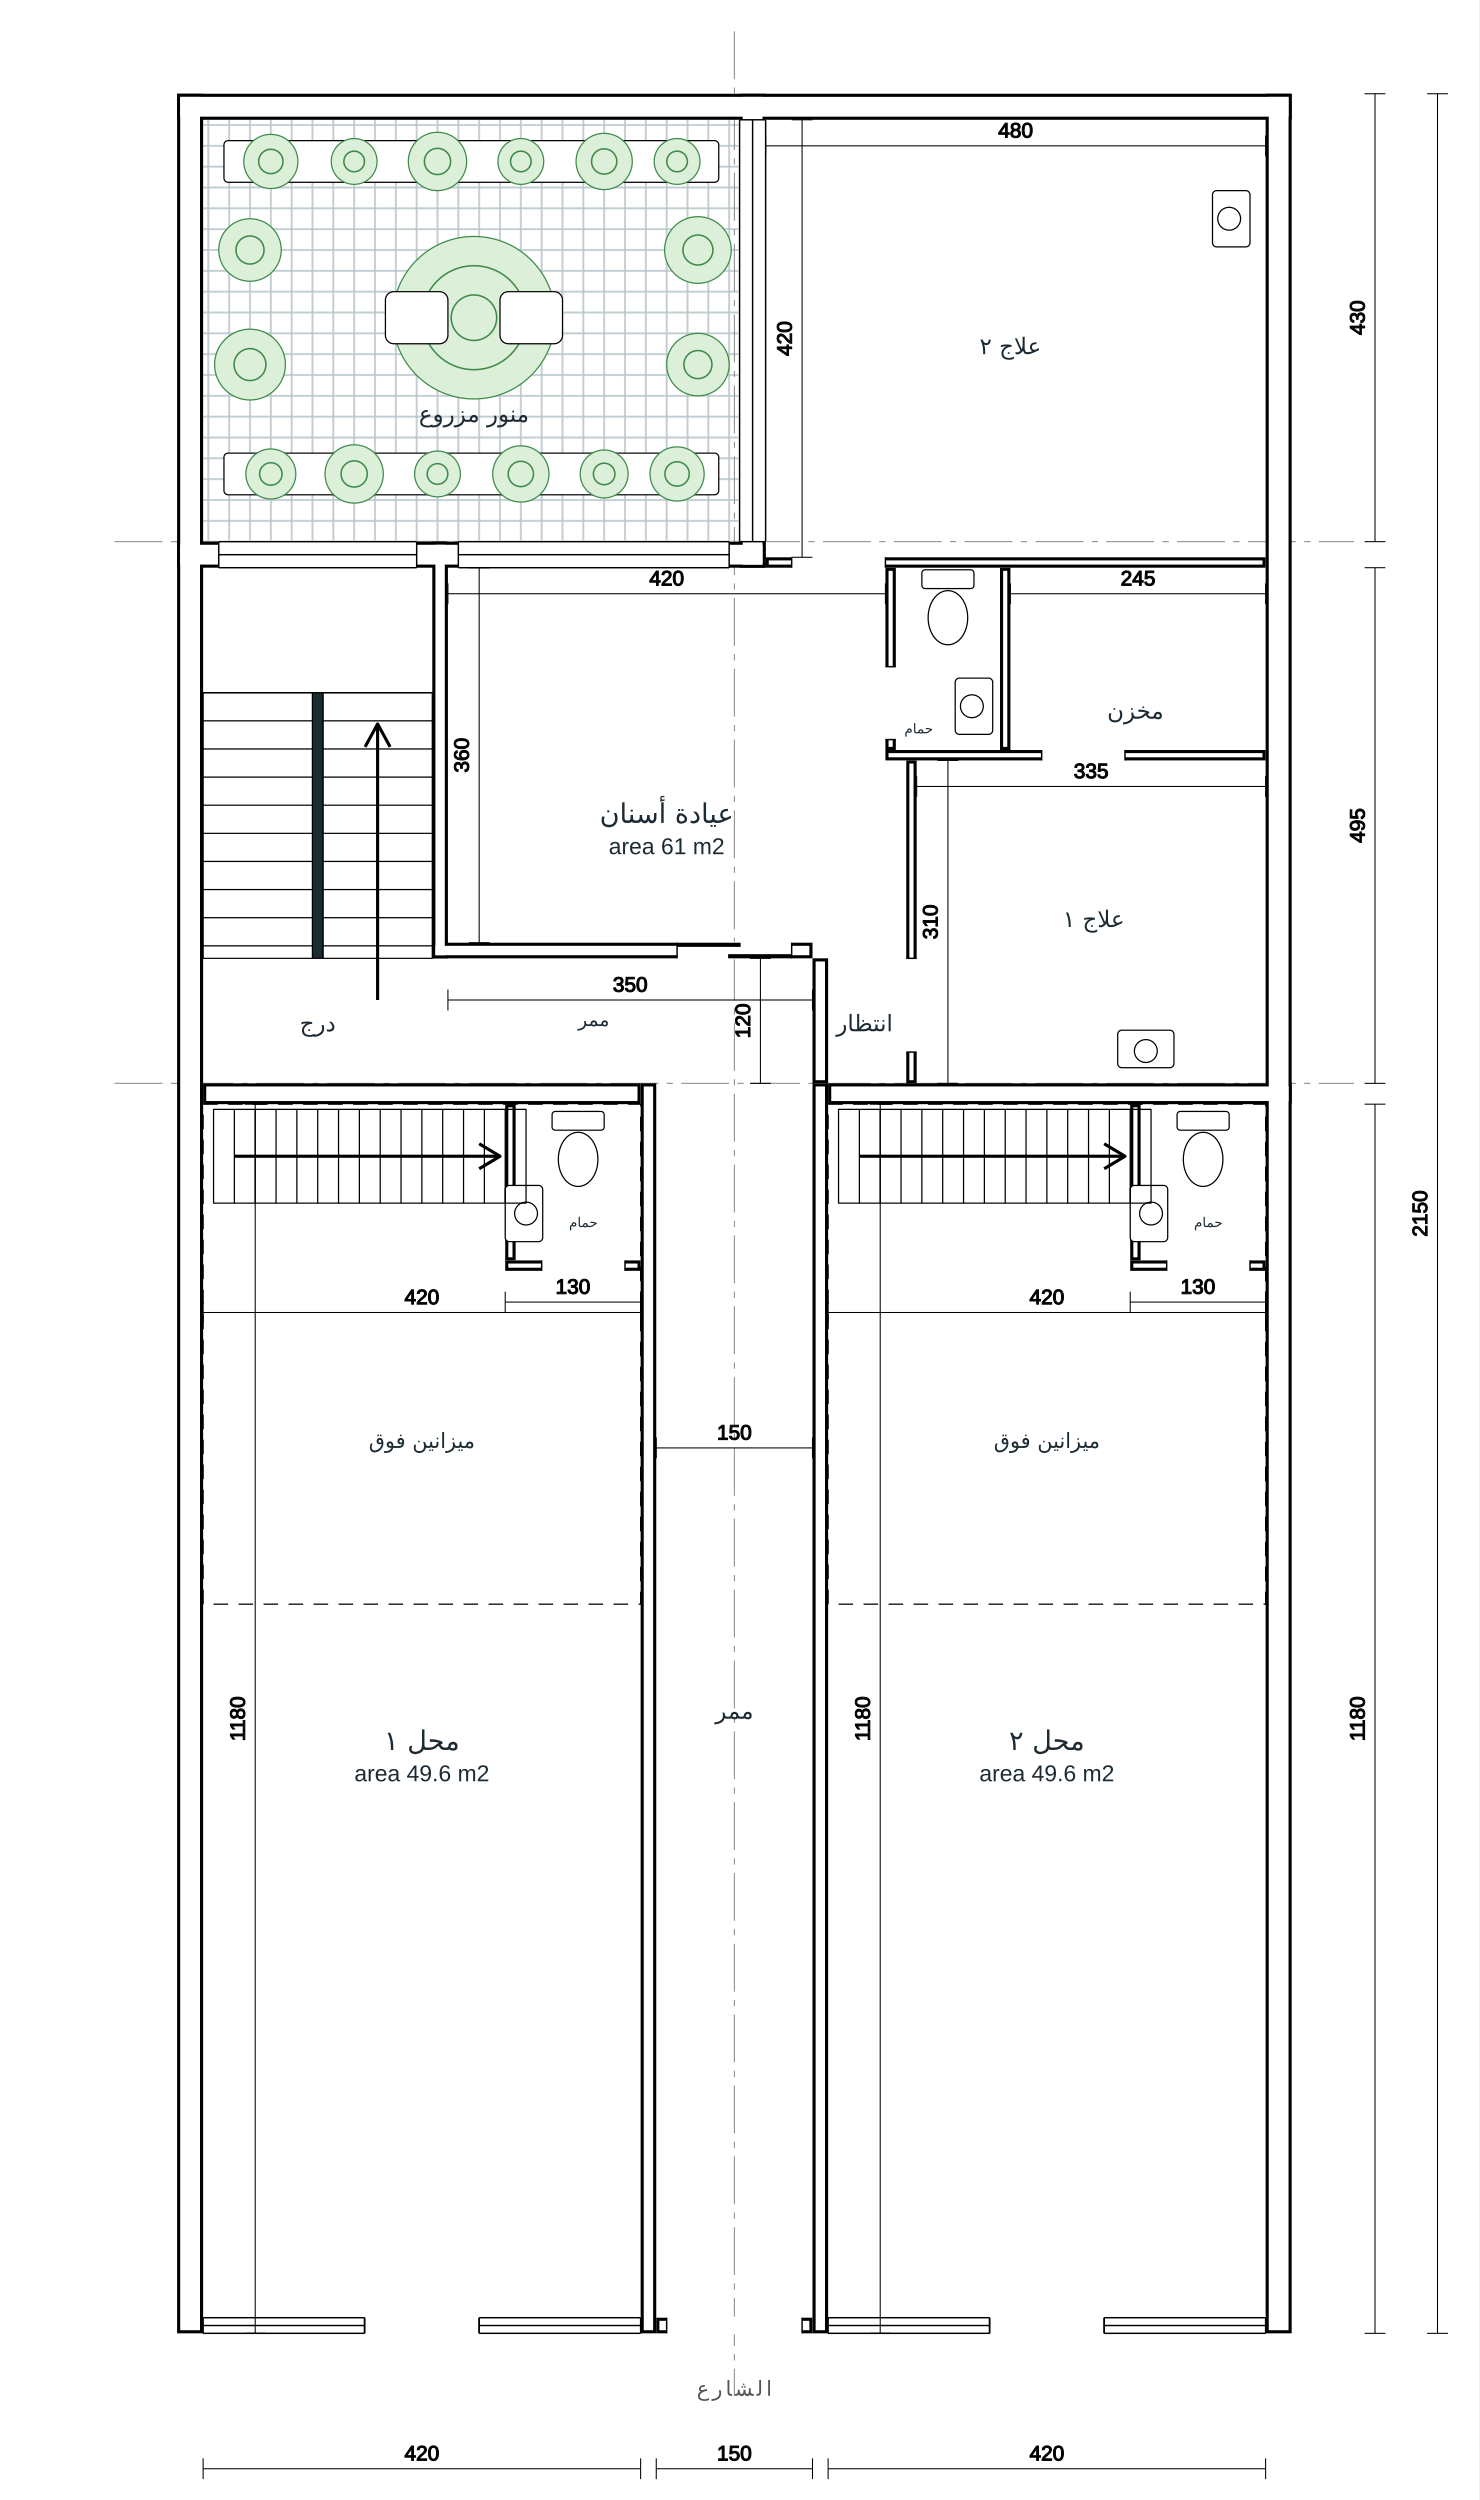
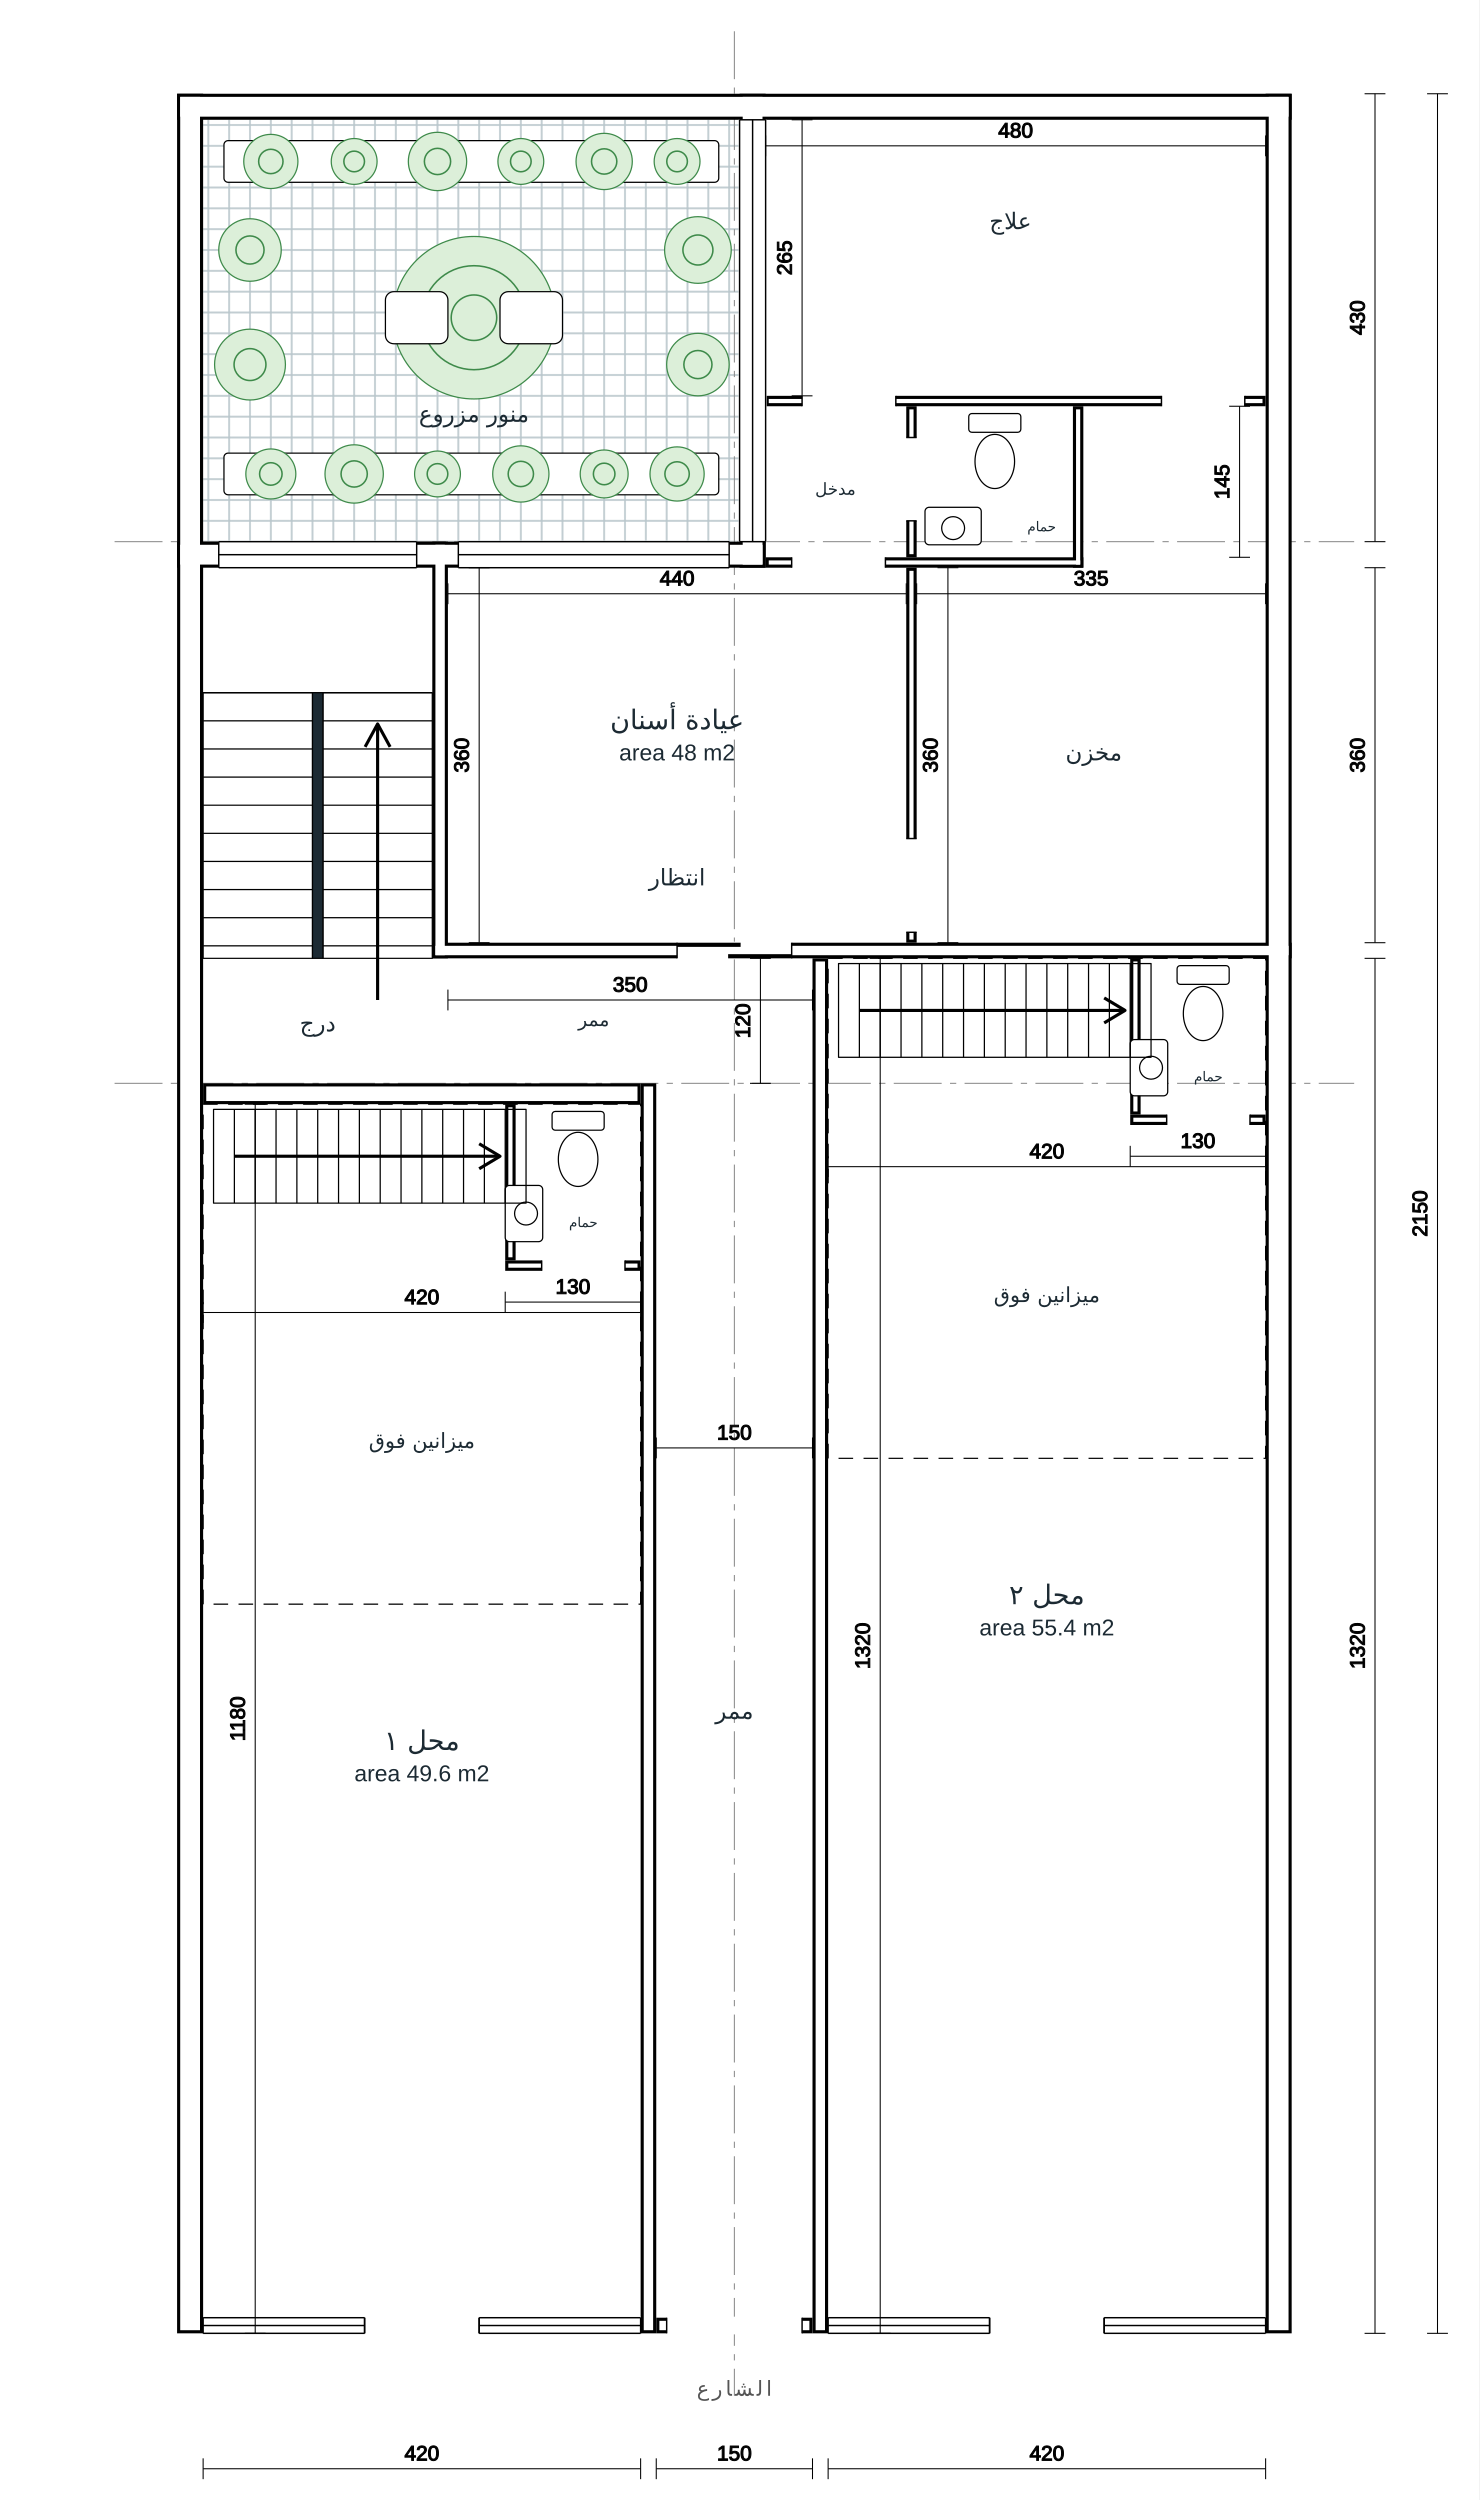
<svg xmlns="http://www.w3.org/2000/svg" viewBox="-170 -90 1420 2400" width="1420" height="2400" font-family="'IBM Plex Sans','IBM Plex Sans Arabic',-apple-system,'Helvetica Neue',Arial,sans-serif">
  <defs>
    <pattern id="terrace" width="28" height="28" patternUnits="userSpaceOnUse" patternTransform="rotate(45)">
      <line x1="0" y1="0" x2="0" y2="28" stroke="#b7c4ca" stroke-width="2" />
    </pattern>
    <pattern id="well" width="20" height="20" patternUnits="userSpaceOnUse">
      <line x1="0" y1="10" x2="20" y2="10" stroke="#b7c4ca" stroke-width="1.5" />
      <line x1="10" y1="0" x2="10" y2="20" stroke="#b7c4ca" stroke-width="1.5" />
    </pattern>
  </defs>
  <rect x="-170" y="-90" width="1420" height="2400" fill="#fff" />
  <g id="fill">
    <rect x="25" y="25" width="515" height="405" fill="url(#well)" />
    <line x1="535" y1="-60" x2="535" y2="2210" stroke="#8a8a8a" stroke-width="1" stroke-dasharray="46 8 6 8" />
    <line x1="-60" y1="430" x2="1130" y2="430" stroke="#8a8a8a" stroke-width="1" stroke-dasharray="46 8 6 8" />
    <line x1="-60" y1="950" x2="1130" y2="950" stroke="#8a8a8a" stroke-width="1" stroke-dasharray="46 8 6 8" />
  </g>
  <g id="wall">
    <rect x="0" y="0" width="25" height="2150" fill="#000" />
    <rect x="1045" y="0" width="25" height="2150" fill="#000" />
    <rect x="0" y="0" width="1070" height="25" fill="#000" />
    <rect x="540" y="0" width="25" height="455" fill="#000" />
    <rect x="0" y="430" width="565" height="25" fill="#000" />
    <rect x="245" y="430" width="15" height="400" fill="#000" />
-     <rect x="245" y="815" width="365" height="15" fill="#000" />
-     <rect x="610" y="830" width="15" height="120" fill="#000" />
-     <rect x="700" y="640" width="10" height="310" fill="#000" />
-     <rect x="680" y="630" width="365" height="10" fill="#000" />
-     <rect x="680" y="455" width="10" height="175" fill="#000" />
-     <rect x="790" y="455" width="10" height="175" fill="#000" />
-     <rect x="565" y="445" width="480" height="10" fill="#000" />
+     <rect x="245" y="815" width="825" height="15" fill="#000" />
+     <rect x="565" y="445" width="305" height="10" fill="#000" />
+     <rect x="700" y="455" width="10" height="360" fill="#000" />
+     <rect x="565" y="290" width="480" height="10" fill="#000" />
+     <rect x="700" y="300" width="10" height="145" fill="#000" />
+     <rect x="860" y="300" width="10" height="155" fill="#000" />
    <rect x="25" y="950" width="420" height="20" fill="#000" />
-     <rect x="625" y="950" width="445" height="20" fill="#000" />
    <rect x="445" y="950" width="15" height="1200" fill="#000" />
-     <rect x="610" y="950" width="15" height="1200" fill="#000" />
+     <rect x="610" y="830" width="15" height="1320" fill="#000" />
    <rect x="460" y="2135" width="150" height="15" fill="#000" />
    <rect x="25" y="2135" width="420" height="15" fill="#000" />
    <rect x="315" y="970" width="10" height="150" fill="#000" />
    <rect x="315" y="1120" width="130" height="10" fill="#000" />
    <rect x="625" y="2135" width="420" height="15" fill="#000" />
-     <rect x="915" y="970" width="10" height="150" fill="#000" />
-     <rect x="915" y="1120" width="130" height="10" fill="#000" />
+     <rect x="915" y="830" width="10" height="150" fill="#000" />
+     <rect x="915" y="980" width="130" height="10" fill="#000" />
    <rect x="3" y="3" width="19" height="2144" fill="#fff" />
    <rect x="1048" y="3" width="19" height="2144" fill="#fff" />
    <rect x="3" y="3" width="1064" height="19" fill="#fff" />
    <rect x="543" y="3" width="19" height="449" fill="#fff" />
    <rect x="3" y="433" width="559" height="19" fill="#fff" />
    <rect x="248" y="433" width="9" height="394" fill="#fff" />
-     <rect x="248" y="818" width="359" height="9" fill="#fff" />
-     <rect x="613" y="833" width="9" height="114" fill="#fff" />
-     <rect x="703" y="643" width="4" height="304" fill="#fff" />
-     <rect x="683" y="633" width="359" height="4" fill="#fff" />
-     <rect x="683" y="458" width="4" height="169" fill="#fff" />
-     <rect x="793" y="458" width="4" height="169" fill="#fff" />
-     <rect x="568" y="448" width="474" height="4" fill="#fff" />
+     <rect x="248" y="818" width="819" height="9" fill="#fff" />
+     <rect x="568" y="448" width="299" height="4" fill="#fff" />
+     <rect x="703" y="458" width="4" height="354" fill="#fff" />
+     <rect x="568" y="293" width="474" height="4" fill="#fff" />
+     <rect x="703" y="303" width="4" height="139" fill="#fff" />
+     <rect x="863" y="303" width="4" height="149" fill="#fff" />
    <rect x="28" y="953" width="414" height="14" fill="#fff" />
-     <rect x="628" y="953" width="439" height="14" fill="#fff" />
    <rect x="448" y="953" width="9" height="1194" fill="#fff" />
-     <rect x="613" y="953" width="9" height="1194" fill="#fff" />
+     <rect x="613" y="833" width="9" height="1314" fill="#fff" />
    <rect x="463" y="2138" width="144" height="9" fill="#fff" />
    <rect x="28" y="2138" width="414" height="9" fill="#fff" />
    <rect x="318" y="973" width="4" height="144" fill="#fff" />
    <rect x="318" y="1123" width="124" height="4" fill="#fff" />
    <rect x="628" y="2138" width="414" height="9" fill="#fff" />
-     <rect x="918" y="973" width="4" height="144" fill="#fff" />
-     <rect x="918" y="1123" width="124" height="4" fill="#fff" />
+     <rect x="918" y="833" width="4" height="144" fill="#fff" />
+     <rect x="918" y="983" width="124" height="4" fill="#fff" />
  </g>
  <g id="open" fill="#fff">
    <rect x="480" y="814" width="110" height="17" />
-     <rect x="699" y="830" width="12" height="90" />
    <rect x="270" y="429" width="260" height="27" />
-     <rect x="679" y="550" width="12" height="70" />
-     <rect x="830" y="629" width="80" height="12" />
    <rect x="590" y="444" width="90" height="12" />
    <rect x="539" y="25" width="27" height="405" />
+     <rect x="699" y="715" width="12" height="90" />
+     <rect x="600" y="289" width="90" height="12" />
+     <rect x="945" y="289" width="80" height="12" />
+     <rect x="699" y="330" width="12" height="80" />
    <rect x="40" y="429" width="190" height="27" />
    <rect x="470" y="2134" width="130" height="17" />
    <rect x="25" y="2134" width="155" height="17" />
    <rect x="290" y="2134" width="155" height="17" />
    <rect x="180" y="2134" width="110" height="17" />
    <rect x="350" y="1119" width="80" height="12" />
    <rect x="625" y="2134" width="155" height="17" />
    <rect x="890" y="2134" width="155" height="17" />
    <rect x="780" y="2134" width="110" height="17" />
-     <rect x="950" y="1119" width="80" height="12" />
+     <rect x="950" y="979" width="80" height="12" />
  </g>
  <g id="glass" fill="none" stroke="#000" stroke-width="1.4">
    <line x1="480" y1="817" x2="541.0" y2="817" stroke-width="4" />
    <line x1="529.0" y1="828" x2="590" y2="828" stroke-width="4" />
    <line x1="270" y1="430" x2="530" y2="430" />
    <line x1="270" y1="442.5" x2="530" y2="442.5" />
    <line x1="270" y1="455" x2="530" y2="455" />
    <line x1="540" y1="25" x2="540" y2="430" />
    <line x1="552.5" y1="25" x2="552.5" y2="430" />
    <line x1="565" y1="25" x2="565" y2="430" />
    <line x1="40" y1="430" x2="230" y2="430" />
    <line x1="40" y1="442.5" x2="230" y2="442.5" />
    <line x1="40" y1="455" x2="230" y2="455" />
    <line x1="25" y1="2135" x2="180" y2="2135" />
    <line x1="25" y1="2142.5" x2="180" y2="2142.5" />
    <line x1="25" y1="2150" x2="180" y2="2150" />
    <line x1="290" y1="2135" x2="445" y2="2135" />
    <line x1="290" y1="2142.5" x2="445" y2="2142.5" />
    <line x1="290" y1="2150" x2="445" y2="2150" />
    <line x1="625" y1="2135" x2="780" y2="2135" />
    <line x1="625" y1="2142.5" x2="780" y2="2142.5" />
    <line x1="625" y1="2150" x2="780" y2="2150" />
    <line x1="890" y1="2135" x2="1045" y2="2135" />
    <line x1="890" y1="2142.5" x2="1045" y2="2142.5" />
    <line x1="890" y1="2150" x2="1045" y2="2150" />
  </g>
  <g id="door" fill="none" stroke="#000" stroke-width="1.4">
    <line x1="480" y1="815" x2="480" y2="830" />
    <line x1="590" y1="815" x2="590" y2="830" />
-     <line x1="700" y1="830" x2="710" y2="830" />
-     <line x1="700" y1="920" x2="710" y2="920" />
    <line x1="270" y1="430" x2="270" y2="455" />
    <line x1="530" y1="430" x2="530" y2="455" />
-     <line x1="680" y1="550" x2="690" y2="550" />
-     <line x1="680" y1="620" x2="690" y2="620" />
-     <line x1="830" y1="630" x2="830" y2="640" />
-     <line x1="910" y1="630" x2="910" y2="640" />
    <line x1="590" y1="445" x2="590" y2="455" />
    <line x1="680" y1="445" x2="680" y2="455" />
    <line x1="540" y1="25" x2="565" y2="25" />
    <line x1="540" y1="430" x2="565" y2="430" />
+     <line x1="700" y1="715" x2="710" y2="715" />
+     <line x1="700" y1="805" x2="710" y2="805" />
+     <line x1="600" y1="290" x2="600" y2="300" />
+     <line x1="690" y1="290" x2="690" y2="300" />
+     <line x1="945" y1="290" x2="945" y2="300" />
+     <line x1="1025" y1="290" x2="1025" y2="300" />
+     <line x1="700" y1="330" x2="710" y2="330" />
+     <line x1="700" y1="410" x2="710" y2="410" />
    <line x1="40" y1="430" x2="40" y2="455" />
    <line x1="230" y1="430" x2="230" y2="455" />
    <line x1="470" y1="2135" x2="470" y2="2150" />
    <line x1="600" y1="2135" x2="600" y2="2150" />
    <line x1="25" y1="2135" x2="25" y2="2150" />
    <line x1="180" y1="2135" x2="180" y2="2150" />
    <line x1="290" y1="2135" x2="290" y2="2150" />
    <line x1="445" y1="2135" x2="445" y2="2150" />
    <line x1="180" y1="2135" x2="180" y2="2150" />
    <line x1="290" y1="2135" x2="290" y2="2150" />
    <line x1="350" y1="1120" x2="350" y2="1130" />
    <line x1="430" y1="1120" x2="430" y2="1130" />
    <line x1="625" y1="2135" x2="625" y2="2150" />
    <line x1="780" y1="2135" x2="780" y2="2150" />
    <line x1="890" y1="2135" x2="890" y2="2150" />
    <line x1="1045" y1="2135" x2="1045" y2="2150" />
    <line x1="780" y1="2135" x2="780" y2="2150" />
    <line x1="890" y1="2135" x2="890" y2="2150" />
-     <line x1="950" y1="1120" x2="950" y2="1130" />
-     <line x1="1030" y1="1120" x2="1030" y2="1130" />
+     <line x1="950" y1="980" x2="950" y2="990" />
+     <line x1="1030" y1="980" x2="1030" y2="990" />
  </g>
  <g id="furn" fill="#fff" stroke="#000" stroke-width="1.2" stroke-linejoin="round">
    <rect x="45" y="45" width="475" height="40" rx="4" />
    <rect x="45" y="345" width="475" height="40" rx="4" />
    <g stroke="#3e8a4a" fill="#dcefd9">
      <circle cx="90" cy="65" r="26" />
      <circle cx="90" cy="65" r="11.7" fill="none" stroke-width="1.5" />
    </g>
    <g stroke="#3e8a4a" fill="#dcefd9">
      <circle cx="170" cy="65" r="22" />
      <circle cx="170" cy="65" r="9.9" fill="none" stroke-width="1.5" />
    </g>
    <g stroke="#3e8a4a" fill="#dcefd9">
      <circle cx="250" cy="65" r="28" />
      <circle cx="250" cy="65" r="12.6" fill="none" stroke-width="1.5" />
    </g>
    <g stroke="#3e8a4a" fill="#dcefd9">
      <circle cx="330" cy="65" r="22" />
      <circle cx="330" cy="65" r="9.9" fill="none" stroke-width="1.5" />
    </g>
    <g stroke="#3e8a4a" fill="#dcefd9">
      <circle cx="410" cy="65" r="27" />
      <circle cx="410" cy="65" r="12.15" fill="none" stroke-width="1.5" />
    </g>
    <g stroke="#3e8a4a" fill="#dcefd9">
      <circle cx="480" cy="65" r="22" />
      <circle cx="480" cy="65" r="9.9" fill="none" stroke-width="1.5" />
    </g>
    <g stroke="#3e8a4a" fill="#dcefd9">
      <circle cx="90" cy="365" r="24" />
      <circle cx="90" cy="365" r="10.8" fill="none" stroke-width="1.5" />
    </g>
    <g stroke="#3e8a4a" fill="#dcefd9">
      <circle cx="170" cy="365" r="28" />
      <circle cx="170" cy="365" r="12.6" fill="none" stroke-width="1.5" />
    </g>
    <g stroke="#3e8a4a" fill="#dcefd9">
      <circle cx="250" cy="365" r="22" />
      <circle cx="250" cy="365" r="9.9" fill="none" stroke-width="1.5" />
    </g>
    <g stroke="#3e8a4a" fill="#dcefd9">
      <circle cx="330" cy="365" r="27" />
      <circle cx="330" cy="365" r="12.15" fill="none" stroke-width="1.5" />
    </g>
    <g stroke="#3e8a4a" fill="#dcefd9">
      <circle cx="410" cy="365" r="23" />
      <circle cx="410" cy="365" r="10.35" fill="none" stroke-width="1.5" />
    </g>
    <g stroke="#3e8a4a" fill="#dcefd9">
      <circle cx="480" cy="365" r="26" />
      <circle cx="480" cy="365" r="11.7" fill="none" stroke-width="1.5" />
    </g>
    <g stroke="#3e8a4a" fill="#dcefd9">
      <circle cx="70" cy="150" r="30" />
      <circle cx="70" cy="150" r="13.5" fill="none" stroke-width="1.5" />
    </g>
    <g stroke="#3e8a4a" fill="#dcefd9">
      <circle cx="70" cy="260" r="34" />
      <circle cx="70" cy="260" r="15.3" fill="none" stroke-width="1.5" />
    </g>
    <g stroke="#3e8a4a" fill="#dcefd9">
      <circle cx="500" cy="150" r="32" />
      <circle cx="500" cy="150" r="14.4" fill="none" stroke-width="1.5" />
    </g>
    <g stroke="#3e8a4a" fill="#dcefd9">
      <circle cx="500" cy="260" r="30" />
      <circle cx="500" cy="260" r="13.5" fill="none" stroke-width="1.5" />
    </g>
    <g stroke="#3e8a4a" fill="#dcefd9">
      <circle cx="285" cy="215" r="78" />
      <circle cx="285" cy="215" r="49.92" fill="none" stroke-width="1.5" />
      <circle cx="285" cy="215" r="21.84" fill="none" stroke-width="1.5" />
    </g>
    <rect x="200" y="190" width="60" height="50" rx="8" />
    <rect x="310" y="190" width="60" height="50" rx="8" />
-     <g transform="translate(930 917) rotate(0)">
-       <rect x="-27" y="-18" width="54" height="36" rx="4" />
-       <circle cx="0" cy="2" r="11" />
-     </g>
-     <g transform="translate(740 495) rotate(0)">
+     <g transform="translate(785 345) rotate(0)">
      <rect x="-25" y="-38" width="50" height="18" rx="3" />
      <ellipse cx="0" cy="8" rx="19" ry="26" />
    </g>
-     <g transform="translate(765 588) rotate(90)">
-       <rect x="-27" y="-18" width="54" height="36" rx="4" />
-       <circle cx="0" cy="2" r="11" />
-     </g>
-     <g transform="translate(1012 120) rotate(90)">
+     <g transform="translate(745 415) rotate(0)">
      <rect x="-27" y="-18" width="54" height="36" rx="4" />
      <circle cx="0" cy="2" r="11" />
    </g>
    <rect x="25.0" y="575" width="105.0" height="255" fill="none" />
    <line x1="25.0" y1="602" x2="130.0" y2="602" />
    <line x1="25.0" y1="629" x2="130.0" y2="629" />
    <line x1="25.0" y1="656" x2="130.0" y2="656" />
    <line x1="25.0" y1="683" x2="130.0" y2="683" />
    <line x1="25.0" y1="710" x2="130.0" y2="710" />
    <line x1="25.0" y1="737" x2="130.0" y2="737" />
    <line x1="25.0" y1="764" x2="130.0" y2="764" />
    <line x1="25.0" y1="791" x2="130.0" y2="791" />
    <line x1="25.0" y1="818" x2="130.0" y2="818" />
    <rect x="140.0" y="575" width="105.0" height="255" fill="none" />
    <line x1="140.0" y1="602" x2="245.0" y2="602" />
    <line x1="140.0" y1="629" x2="245.0" y2="629" />
    <line x1="140.0" y1="656" x2="245.0" y2="656" />
    <line x1="140.0" y1="683" x2="245.0" y2="683" />
    <line x1="140.0" y1="710" x2="245.0" y2="710" />
    <line x1="140.0" y1="737" x2="245.0" y2="737" />
    <line x1="140.0" y1="764" x2="245.0" y2="764" />
    <line x1="140.0" y1="791" x2="245.0" y2="791" />
    <line x1="140.0" y1="818" x2="245.0" y2="818" />
    <line x1="25" y1="575" x2="245" y2="575" />
    <rect x="130.0" y="575" width="10" height="255" fill="#1c2a33" />
    <line x1="192.5" y1="870" x2="192.5" y2="605" stroke-width="3" />
    <path d="M180.5 627 L192.5 605 L204.5 627" fill="none" stroke-width="3" />
    <g transform="translate(385 1015) rotate(0)">
      <rect x="-25" y="-38" width="50" height="18" rx="3" />
      <ellipse cx="0" cy="8" rx="19" ry="26" />
    </g>
    <g transform="translate(333 1075) rotate(270)">
      <rect x="-27" y="-18" width="54" height="36" rx="4" />
      <circle cx="0" cy="2" r="11" />
    </g>
    <rect x="25" y="970" width="420" height="480" fill="none" stroke-dasharray="14 10" />
    <rect x="35" y="975" width="300" height="90" fill="none" />
    <line x1="55" y1="975" x2="55" y2="1065" />
    <line x1="75" y1="975" x2="75" y2="1065" />
    <line x1="95" y1="975" x2="95" y2="1065" />
    <line x1="115" y1="975" x2="115" y2="1065" />
    <line x1="135" y1="975" x2="135" y2="1065" />
    <line x1="155" y1="975" x2="155" y2="1065" />
    <line x1="175" y1="975" x2="175" y2="1065" />
    <line x1="195" y1="975" x2="195" y2="1065" />
    <line x1="215" y1="975" x2="215" y2="1065" />
    <line x1="235" y1="975" x2="235" y2="1065" />
    <line x1="255" y1="975" x2="255" y2="1065" />
    <line x1="275" y1="975" x2="275" y2="1065" />
    <line x1="295" y1="975" x2="295" y2="1065" />
    <line x1="315" y1="975" x2="315" y2="1065" />
    <line x1="55" y1="1020.0" x2="310" y2="1020.0" stroke-width="3" />
    <path d="M290 1008.0 L310 1020.0 L290 1032.0" fill="none" stroke-width="3" />
-     <g transform="translate(985 1015) rotate(0)">
+     <g transform="translate(985 875) rotate(0)">
      <rect x="-25" y="-38" width="50" height="18" rx="3" />
      <ellipse cx="0" cy="8" rx="19" ry="26" />
    </g>
-     <g transform="translate(933 1075) rotate(270)">
+     <g transform="translate(933 935) rotate(270)">
      <rect x="-27" y="-18" width="54" height="36" rx="4" />
      <circle cx="0" cy="2" r="11" />
    </g>
-     <rect x="625" y="970" width="420" height="480" fill="none" stroke-dasharray="14 10" />
-     <rect x="635" y="975" width="300" height="90" fill="none" />
-     <line x1="655" y1="975" x2="655" y2="1065" />
-     <line x1="675" y1="975" x2="675" y2="1065" />
-     <line x1="695" y1="975" x2="695" y2="1065" />
-     <line x1="715" y1="975" x2="715" y2="1065" />
-     <line x1="735" y1="975" x2="735" y2="1065" />
-     <line x1="755" y1="975" x2="755" y2="1065" />
-     <line x1="775" y1="975" x2="775" y2="1065" />
-     <line x1="795" y1="975" x2="795" y2="1065" />
-     <line x1="815" y1="975" x2="815" y2="1065" />
-     <line x1="835" y1="975" x2="835" y2="1065" />
-     <line x1="855" y1="975" x2="855" y2="1065" />
-     <line x1="875" y1="975" x2="875" y2="1065" />
-     <line x1="895" y1="975" x2="895" y2="1065" />
-     <line x1="915" y1="975" x2="915" y2="1065" />
-     <line x1="655" y1="1020.0" x2="910" y2="1020.0" stroke-width="3" />
-     <path d="M890 1008.0 L910 1020.0 L890 1032.0" fill="none" stroke-width="3" />
+     <rect x="625" y="830" width="420" height="480" fill="none" stroke-dasharray="14 10" />
+     <rect x="635" y="835" width="300" height="90" fill="none" />
+     <line x1="655" y1="835" x2="655" y2="925" />
+     <line x1="675" y1="835" x2="675" y2="925" />
+     <line x1="695" y1="835" x2="695" y2="925" />
+     <line x1="715" y1="835" x2="715" y2="925" />
+     <line x1="735" y1="835" x2="735" y2="925" />
+     <line x1="755" y1="835" x2="755" y2="925" />
+     <line x1="775" y1="835" x2="775" y2="925" />
+     <line x1="795" y1="835" x2="795" y2="925" />
+     <line x1="815" y1="835" x2="815" y2="925" />
+     <line x1="835" y1="835" x2="835" y2="925" />
+     <line x1="855" y1="835" x2="855" y2="925" />
+     <line x1="875" y1="835" x2="875" y2="925" />
+     <line x1="895" y1="835" x2="895" y2="925" />
+     <line x1="915" y1="835" x2="915" y2="925" />
+     <line x1="655" y1="880.0" x2="910" y2="880.0" stroke-width="3" />
+     <path d="M890 868.0 L910 880.0 L890 892.0" fill="none" stroke-width="3" />
  </g>
  <g id="text">
    <text x="285" y="315" font-size="22" font-weight="400" text-anchor="middle" fill="#1c2a33">منور مزروع</text>
-     <text x="470" y="700" font-size="26" font-weight="500" text-anchor="middle" fill="#1c2a33">عيادة أسنان</text>
-     <text x="470" y="730" font-size="22" font-weight="400" text-anchor="middle" fill="#1c2a33">area 61 m2</text>
-     <text x="660" y="900" font-size="22" font-weight="400" text-anchor="middle" fill="#1c2a33">انتظار</text>
-     <text x="880" y="800" font-size="22" font-weight="400" text-anchor="middle" fill="#1c2a33">علاج ١</text>
-     <text x="800" y="250" font-size="22" font-weight="400" text-anchor="middle" fill="#1c2a33">علاج ٢</text>
-     <text x="712" y="614" font-size="13" font-weight="500" text-anchor="middle" fill="#1c2a33">حمام</text>
-     <text x="920" y="600" font-size="22" font-weight="400" text-anchor="middle" fill="#1c2a33">مخزن</text>
+     <text x="480" y="610" font-size="26" font-weight="500" text-anchor="middle" fill="#1c2a33">عيادة أسنان</text>
+     <text x="480" y="640" font-size="22" font-weight="400" text-anchor="middle" fill="#1c2a33">area 48 m2</text>
+     <text x="480" y="760" font-size="22" font-weight="400" text-anchor="middle" fill="#1c2a33">انتظار</text>
+     <text x="880" y="640" font-size="22" font-weight="400" text-anchor="middle" fill="#1c2a33">مخزن</text>
+     <text x="800" y="130" font-size="22" font-weight="400" text-anchor="middle" fill="#1c2a33">علاج</text>
+     <text x="830" y="420" font-size="13" font-weight="500" text-anchor="middle" fill="#1c2a33">حمام</text>
+     <text x="632" y="385" font-size="16" font-weight="400" text-anchor="middle" fill="#1c2a33">مدخل</text>
    <text x="135" y="900" font-size="22" font-weight="400" text-anchor="middle" fill="#1c2a33">درج</text>
    <text x="390" y="1088" font-size="13" font-weight="500" text-anchor="middle" fill="#1c2a33">حمام</text>
    <text x="235" y="1300" font-size="20" font-weight="400" text-anchor="middle" fill="#1c2a33">ميزانين فوق</text>
    <text x="235" y="1590" font-size="26" font-weight="500" text-anchor="middle" fill="#1c2a33">محل ١</text>
    <text x="235" y="1620" font-size="22" font-weight="400" text-anchor="middle" fill="#1c2a33">area 49.6 m2</text>
-     <text x="990" y="1088" font-size="13" font-weight="500" text-anchor="middle" fill="#1c2a33">حمام</text>
-     <text x="835" y="1300" font-size="20" font-weight="400" text-anchor="middle" fill="#1c2a33">ميزانين فوق</text>
-     <text x="835" y="1590" font-size="26" font-weight="500" text-anchor="middle" fill="#1c2a33">محل ٢</text>
-     <text x="835" y="1620" font-size="22" font-weight="400" text-anchor="middle" fill="#1c2a33">area 49.6 m2</text>
+     <text x="990" y="948" font-size="13" font-weight="500" text-anchor="middle" fill="#1c2a33">حمام</text>
+     <text x="835" y="1160" font-size="20" font-weight="400" text-anchor="middle" fill="#1c2a33">ميزانين فوق</text>
+     <text x="835" y="1450" font-size="26" font-weight="500" text-anchor="middle" fill="#1c2a33">محل ٢</text>
+     <text x="835" y="1480" font-size="22" font-weight="400" text-anchor="middle" fill="#1c2a33">area 55.4 m2</text>
    <text x="535" y="1560" font-size="22" font-weight="400" text-anchor="middle" fill="#1c2a33">ممر</text>
    <text x="400" y="895" font-size="18" font-weight="400" text-anchor="middle" fill="#1c2a33">ممر</text>
  </g>
  <g id="dim" fill="#000" stroke="#000" stroke-width="1">
-     <line x1="260" y1="480" x2="680" y2="480" />
+     <line x1="260" y1="480" x2="700" y2="480" />
    <line x1="260" y1="470" x2="260" y2="490" />
-     <line x1="680" y1="470" x2="680" y2="490" />
-     <text x="470.0" y="472" font-size="20" text-anchor="middle">420</text>
+     <line x1="700" y1="470" x2="700" y2="490" />
+     <text x="480.0" y="472" font-size="20" text-anchor="middle">440</text>
    <line x1="290" y1="455" x2="290" y2="815" />
    <line x1="280" y1="455" x2="300" y2="455" />
    <line x1="280" y1="815" x2="300" y2="815" />
    <text x="280" y="635.0" font-size="20" text-anchor="middle" transform="rotate(-90 280 635.0)">360</text>
-     <line x1="800" y1="480" x2="1045" y2="480" />
-     <line x1="800" y1="470" x2="800" y2="490" />
+     <line x1="710" y1="480" x2="1045" y2="480" />
+     <line x1="710" y1="470" x2="710" y2="490" />
    <line x1="1045" y1="470" x2="1045" y2="490" />
-     <text x="922.5" y="472" font-size="20" text-anchor="middle">245</text>
-     <line x1="710" y1="665" x2="1045" y2="665" />
-     <line x1="710" y1="655" x2="710" y2="675" />
-     <line x1="1045" y1="655" x2="1045" y2="675" />
-     <text x="877.5" y="657" font-size="20" text-anchor="middle">335</text>
-     <line x1="740" y1="640" x2="740" y2="950" />
-     <line x1="730" y1="640" x2="750" y2="640" />
-     <line x1="730" y1="950" x2="750" y2="950" />
-     <text x="730" y="795.0" font-size="20" text-anchor="middle" transform="rotate(-90 730 795.0)">310</text>
+     <text x="877.5" y="472" font-size="20" text-anchor="middle">335</text>
+     <line x1="740" y1="455" x2="740" y2="815" />
+     <line x1="730" y1="455" x2="750" y2="455" />
+     <line x1="730" y1="815" x2="750" y2="815" />
+     <text x="730" y="635.0" font-size="20" text-anchor="middle" transform="rotate(-90 730 635.0)">360</text>
    <line x1="565" y1="50" x2="1045" y2="50" />
    <line x1="565" y1="40" x2="565" y2="60" />
    <line x1="1045" y1="40" x2="1045" y2="60" />
    <text x="805.0" y="42" font-size="20" text-anchor="middle">480</text>
-     <line x1="600" y1="25" x2="600" y2="445" />
+     <line x1="600" y1="25" x2="600" y2="290" />
    <line x1="590" y1="25" x2="610" y2="25" />
-     <line x1="590" y1="445" x2="610" y2="445" />
-     <text x="590" y="235.0" font-size="20" text-anchor="middle" transform="rotate(-90 590 235.0)">420</text>
+     <line x1="590" y1="290" x2="610" y2="290" />
+     <text x="590" y="157.5" font-size="20" text-anchor="middle" transform="rotate(-90 590 157.5)">265</text>
+     <line x1="1020" y1="300" x2="1020" y2="445" />
+     <line x1="1010" y1="300" x2="1030" y2="300" />
+     <line x1="1010" y1="445" x2="1030" y2="445" />
+     <text x="1010" y="372.5" font-size="20" text-anchor="middle" transform="rotate(-90 1010 372.5)">145</text>
    <line x1="25" y1="1170" x2="445" y2="1170" />
    <line x1="25" y1="1160" x2="25" y2="1180" />
    <line x1="445" y1="1160" x2="445" y2="1180" />
    <text x="235.0" y="1162" font-size="20" text-anchor="middle">420</text>
    <line x1="75" y1="970" x2="75" y2="2150" />
    <line x1="65" y1="970" x2="85" y2="970" />
    <line x1="65" y1="2150" x2="85" y2="2150" />
    <text x="65" y="1560.0" font-size="20" text-anchor="middle" transform="rotate(-90 65 1560.0)">1180</text>
    <line x1="315" y1="1160" x2="445" y2="1160" />
    <line x1="315" y1="1150" x2="315" y2="1170" />
    <line x1="445" y1="1150" x2="445" y2="1170" />
    <text x="380.0" y="1152" font-size="20" text-anchor="middle">130</text>
-     <line x1="625" y1="1170" x2="1045" y2="1170" />
-     <line x1="625" y1="1160" x2="625" y2="1180" />
-     <line x1="1045" y1="1160" x2="1045" y2="1180" />
-     <text x="835.0" y="1162" font-size="20" text-anchor="middle">420</text>
-     <line x1="675" y1="970" x2="675" y2="2150" />
-     <line x1="665" y1="970" x2="685" y2="970" />
+     <line x1="625" y1="1030" x2="1045" y2="1030" />
+     <line x1="625" y1="1020" x2="625" y2="1040" />
+     <line x1="1045" y1="1020" x2="1045" y2="1040" />
+     <text x="835.0" y="1022" font-size="20" text-anchor="middle">420</text>
+     <line x1="675" y1="830" x2="675" y2="2150" />
+     <line x1="665" y1="830" x2="685" y2="830" />
    <line x1="665" y1="2150" x2="685" y2="2150" />
-     <text x="665" y="1560.0" font-size="20" text-anchor="middle" transform="rotate(-90 665 1560.0)">1180</text>
-     <line x1="915" y1="1160" x2="1045" y2="1160" />
-     <line x1="915" y1="1150" x2="915" y2="1170" />
-     <line x1="1045" y1="1150" x2="1045" y2="1170" />
-     <text x="980.0" y="1152" font-size="20" text-anchor="middle">130</text>
+     <text x="665" y="1490.0" font-size="20" text-anchor="middle" transform="rotate(-90 665 1490.0)">1320</text>
+     <line x1="915" y1="1020" x2="1045" y2="1020" />
+     <line x1="915" y1="1010" x2="915" y2="1030" />
+     <line x1="1045" y1="1010" x2="1045" y2="1030" />
+     <text x="980.0" y="1012" font-size="20" text-anchor="middle">130</text>
    <line x1="460" y1="1300" x2="610" y2="1300" />
    <line x1="460" y1="1290" x2="460" y2="1310" />
    <line x1="610" y1="1290" x2="610" y2="1310" />
    <text x="535.0" y="1292" font-size="20" text-anchor="middle">150</text>
    <line x1="260" y1="870" x2="610" y2="870" />
    <line x1="260" y1="860" x2="260" y2="880" />
    <line x1="610" y1="860" x2="610" y2="880" />
    <text x="435.0" y="862" font-size="20" text-anchor="middle">350</text>
    <line x1="560" y1="830" x2="560" y2="950" />
    <line x1="550" y1="830" x2="570" y2="830" />
    <line x1="550" y1="950" x2="570" y2="950" />
    <text x="550" y="890.0" font-size="20" text-anchor="middle" transform="rotate(-90 550 890.0)">120</text>
    <line x1="0" y1="2340" x2="1070" y2="2340" />
    <line x1="0" y1="2330" x2="0" y2="2350" />
    <line x1="1070" y1="2330" x2="1070" y2="2350" />
    <text x="535.0" y="2332" font-size="20" text-anchor="middle">1070</text>
    <line x1="25" y1="2280" x2="445" y2="2280" />
    <line x1="25" y1="2270" x2="25" y2="2290" />
    <line x1="445" y1="2270" x2="445" y2="2290" />
    <text x="235.0" y="2272" font-size="20" text-anchor="middle">420</text>
    <line x1="460" y1="2280" x2="610" y2="2280" />
    <line x1="460" y1="2270" x2="460" y2="2290" />
    <line x1="610" y1="2270" x2="610" y2="2290" />
    <text x="535.0" y="2272" font-size="20" text-anchor="middle">150</text>
    <line x1="625" y1="2280" x2="1045" y2="2280" />
    <line x1="625" y1="2270" x2="625" y2="2290" />
    <line x1="1045" y1="2270" x2="1045" y2="2290" />
    <text x="835.0" y="2272" font-size="20" text-anchor="middle">420</text>
    <line x1="1210" y1="0" x2="1210" y2="2150" />
    <line x1="1200" y1="0" x2="1220" y2="0" />
    <line x1="1200" y1="2150" x2="1220" y2="2150" />
    <text x="1200" y="1075.0" font-size="20" text-anchor="middle" transform="rotate(-90 1200 1075.0)">2150</text>
    <line x1="1150" y1="0" x2="1150" y2="430" />
    <line x1="1140" y1="0" x2="1160" y2="0" />
    <line x1="1140" y1="430" x2="1160" y2="430" />
    <text x="1140" y="215.0" font-size="20" text-anchor="middle" transform="rotate(-90 1140 215.0)">430</text>
-     <line x1="1150" y1="455" x2="1150" y2="950" />
+     <line x1="1150" y1="455" x2="1150" y2="815" />
    <line x1="1140" y1="455" x2="1160" y2="455" />
-     <line x1="1140" y1="950" x2="1160" y2="950" />
-     <text x="1140" y="702.5" font-size="20" text-anchor="middle" transform="rotate(-90 1140 702.5)">495</text>
-     <line x1="1150" y1="970" x2="1150" y2="2150" />
-     <line x1="1140" y1="970" x2="1160" y2="970" />
+     <line x1="1140" y1="815" x2="1160" y2="815" />
+     <text x="1140" y="635.0" font-size="20" text-anchor="middle" transform="rotate(-90 1140 635.0)">360</text>
+     <line x1="1150" y1="830" x2="1150" y2="2150" />
+     <line x1="1140" y1="830" x2="1160" y2="830" />
    <line x1="1140" y1="2150" x2="1160" y2="2150" />
-     <text x="1140" y="1560.0" font-size="20" text-anchor="middle" transform="rotate(-90 1140 1560.0)">1180</text>
+     <text x="1140" y="1490.0" font-size="20" text-anchor="middle" transform="rotate(-90 1140 1490.0)">1320</text>
  </g>
  <text x="535.0" y="2210" font-size="20" text-anchor="middle" fill="#555" letter-spacing="3">الشارع</text>
</svg>
